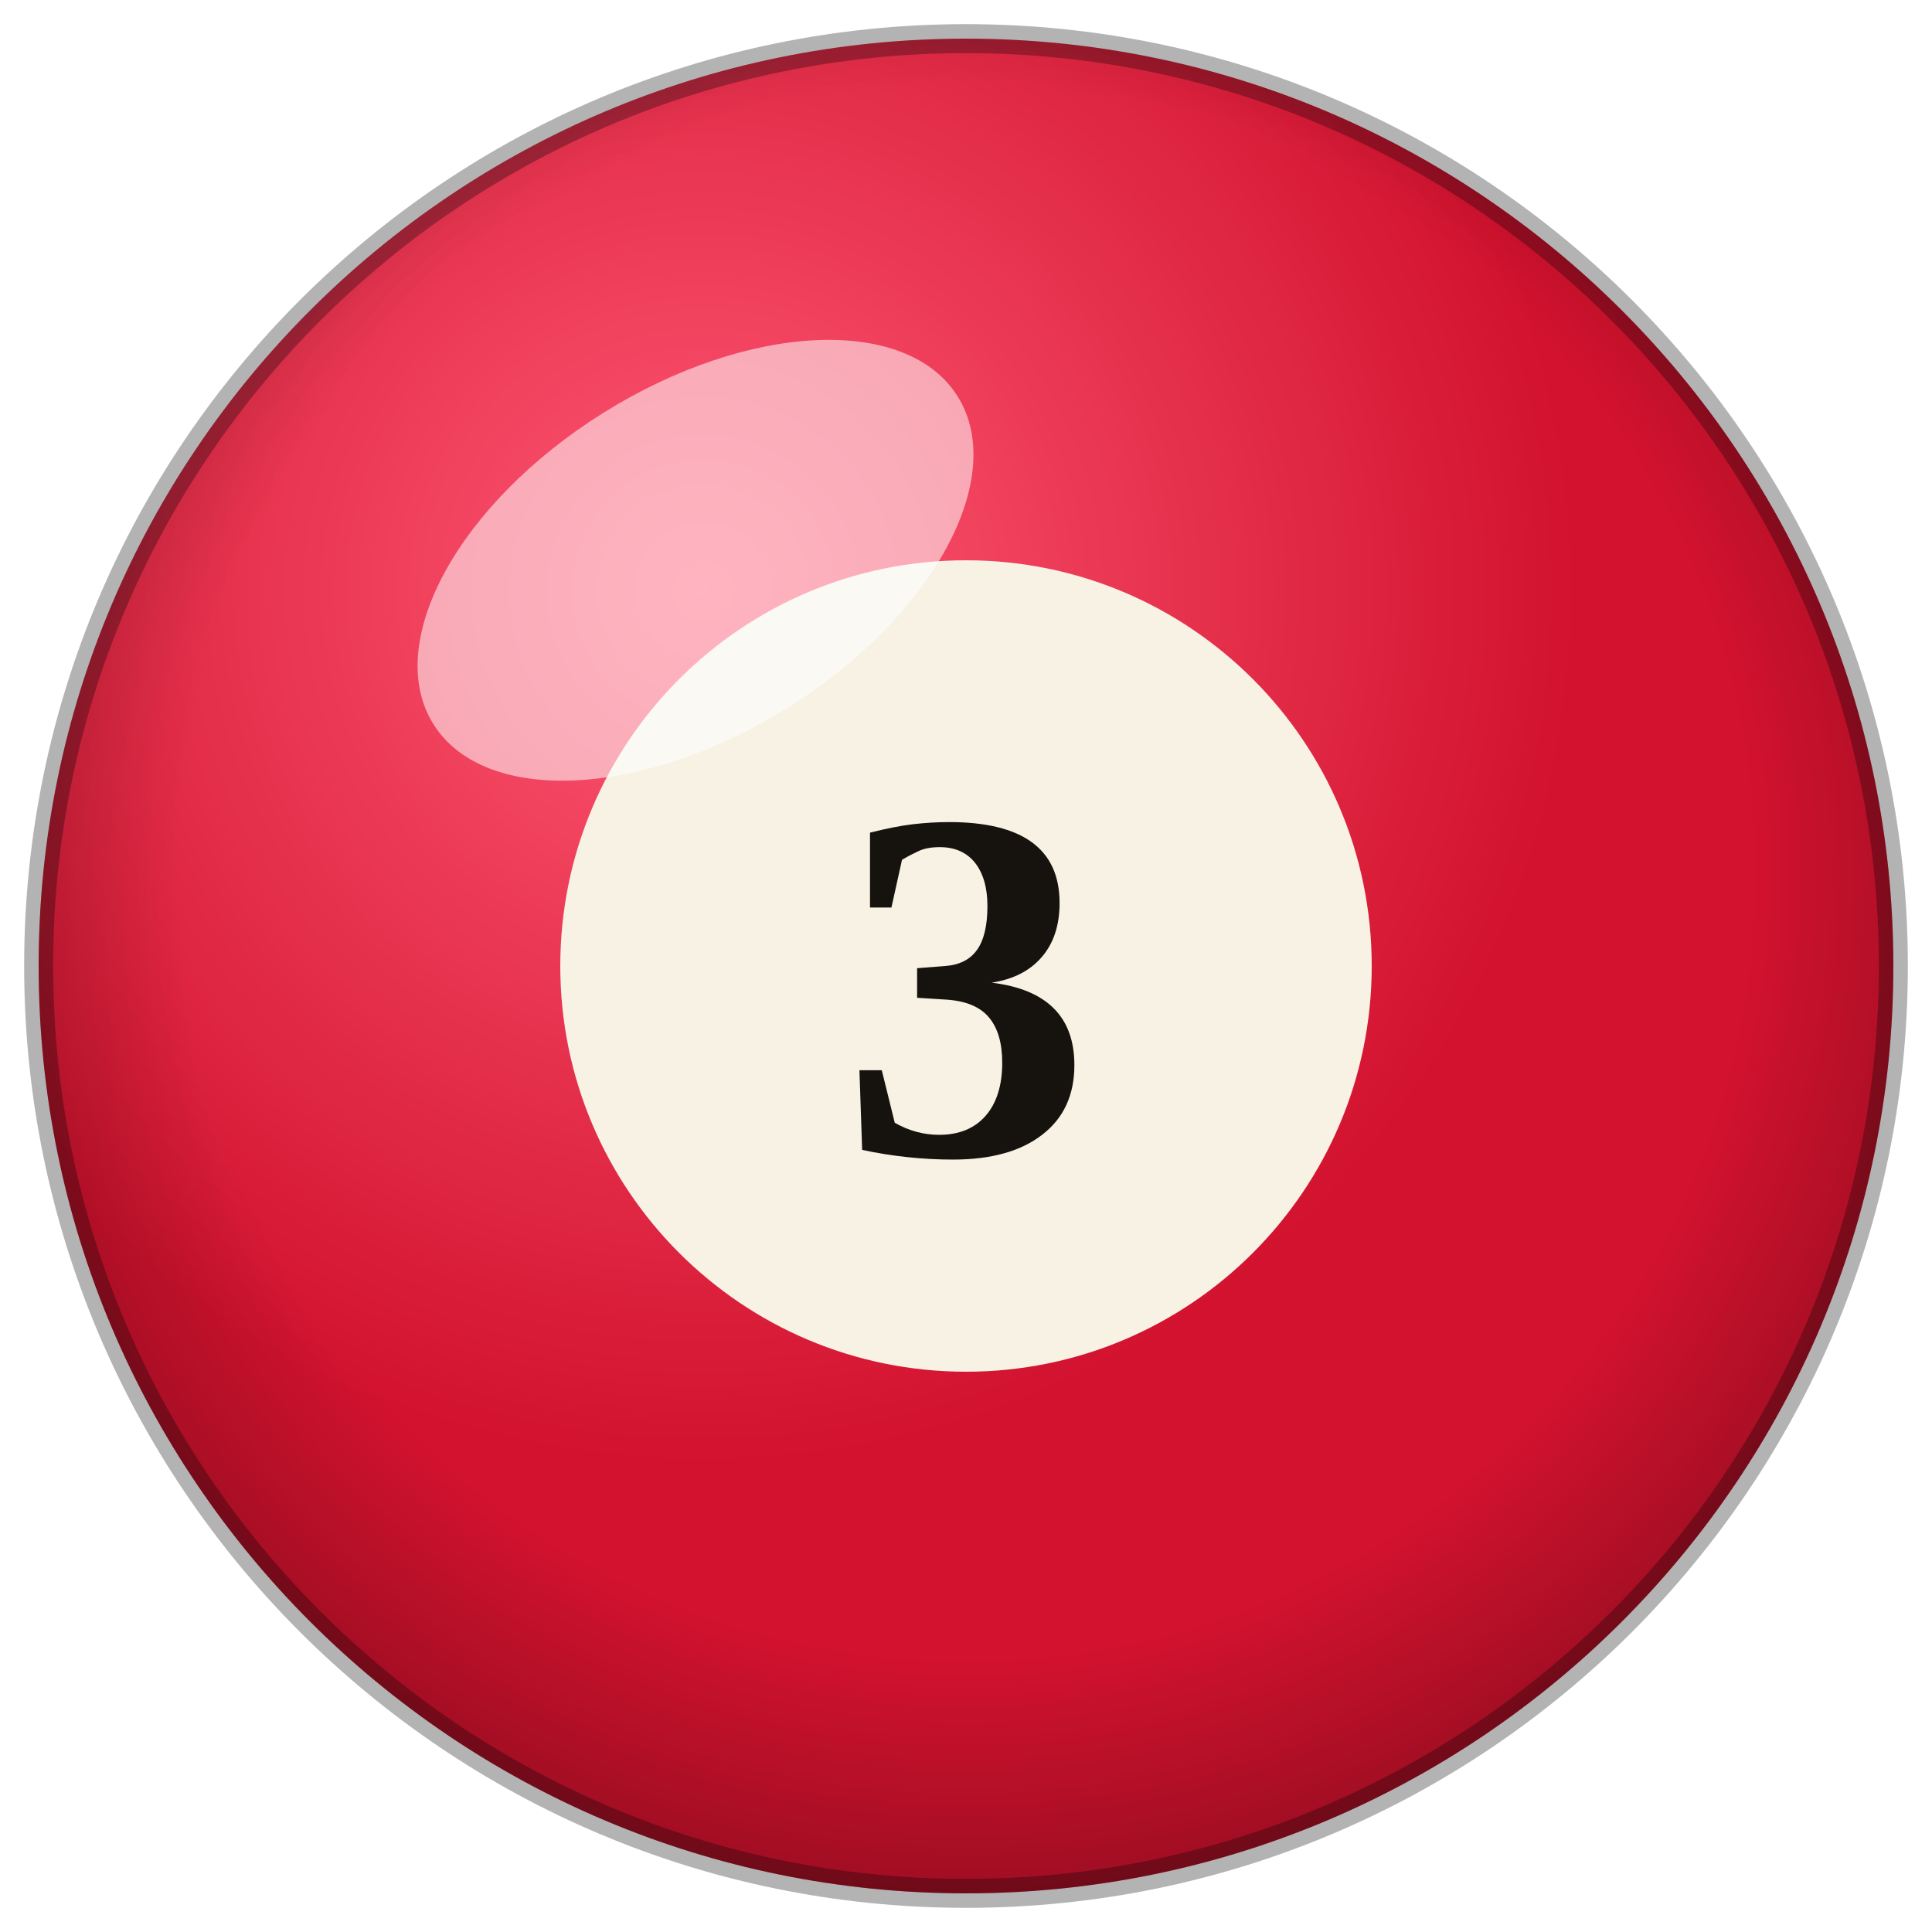
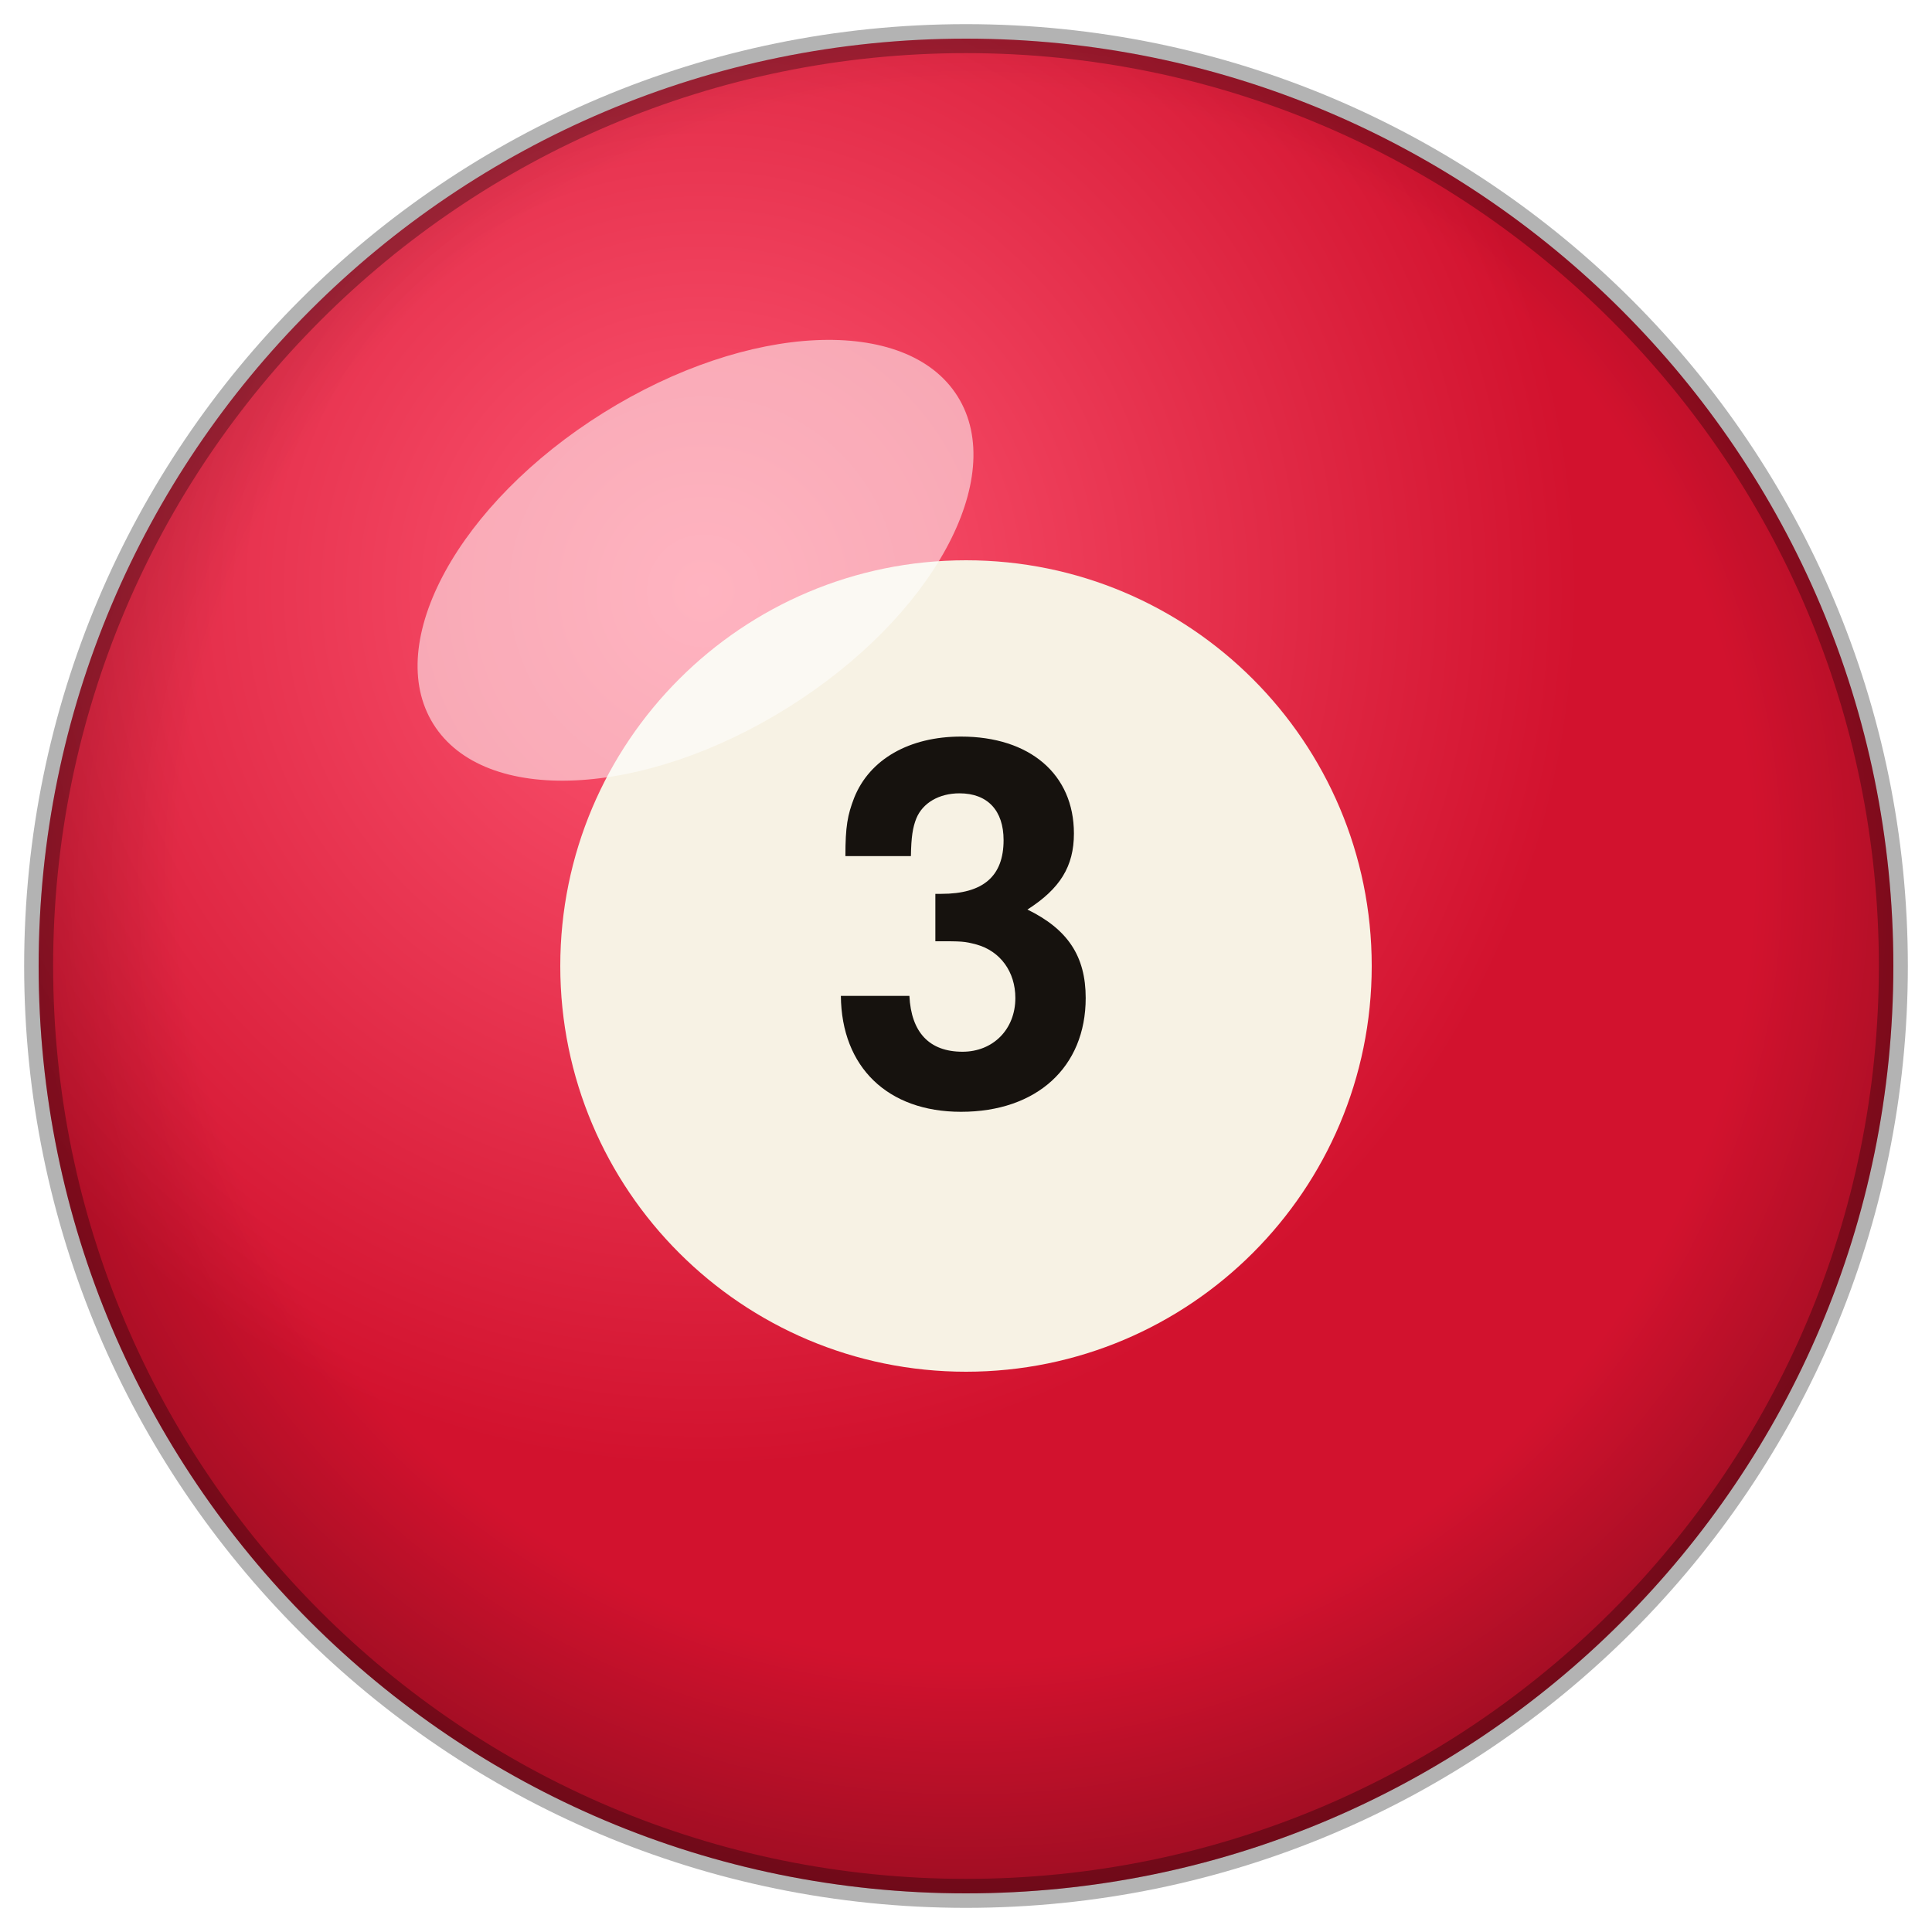
<svg xmlns="http://www.w3.org/2000/svg" viewBox="0 0 100 100">
  <defs>
    <radialGradient id="g" cx="0.36" cy="0.3" r="0.85">
      <stop offset="0" stop-color="rgb(255,88,116)" />
      <stop offset="0.55" stop-color="#d2122e" />
      <stop offset="1" stop-color="#d2122e" />
    </radialGradient>
    <clipPath id="c">
      <circle cx="50" cy="50" r="48" />
    </clipPath>
    <radialGradient id="s" cx="0.5" cy="0.45" r="0.6">
      <stop offset="0.7" stop-color="rgba(0,0,0,0)" />
      <stop offset="1" stop-color="rgba(0,0,0,0.35)" />
    </radialGradient>
  </defs>
  <circle cx="50" cy="50" r="48" fill="url(#g)" />
  <circle cx="50" cy="50" r="21" fill="#f7f2e4" />
-   <text x="50" y="51" font-family="Georgia, 'Times New Roman', serif" font-size="26" font-weight="bold" fill="#16120e" text-anchor="middle" dominant-baseline="central">3</text>
+   <text x="50" y="51" font-family="Helvetica, Futura, serif" font-size="26" font-weight="800" fill="#16120e" text-anchor="middle" dominant-baseline="central">3</text>
  <circle cx="50" cy="50" r="48" fill="url(#s)" />
  <ellipse cx="36" cy="29" rx="16" ry="9" transform="rotate(-32 36 29)" fill="rgba(255,255,255,0.55)" />
  <circle cx="50" cy="50" r="48" fill="none" stroke="rgba(0,0,0,0.3)" stroke-width="1.5" />
</svg>
